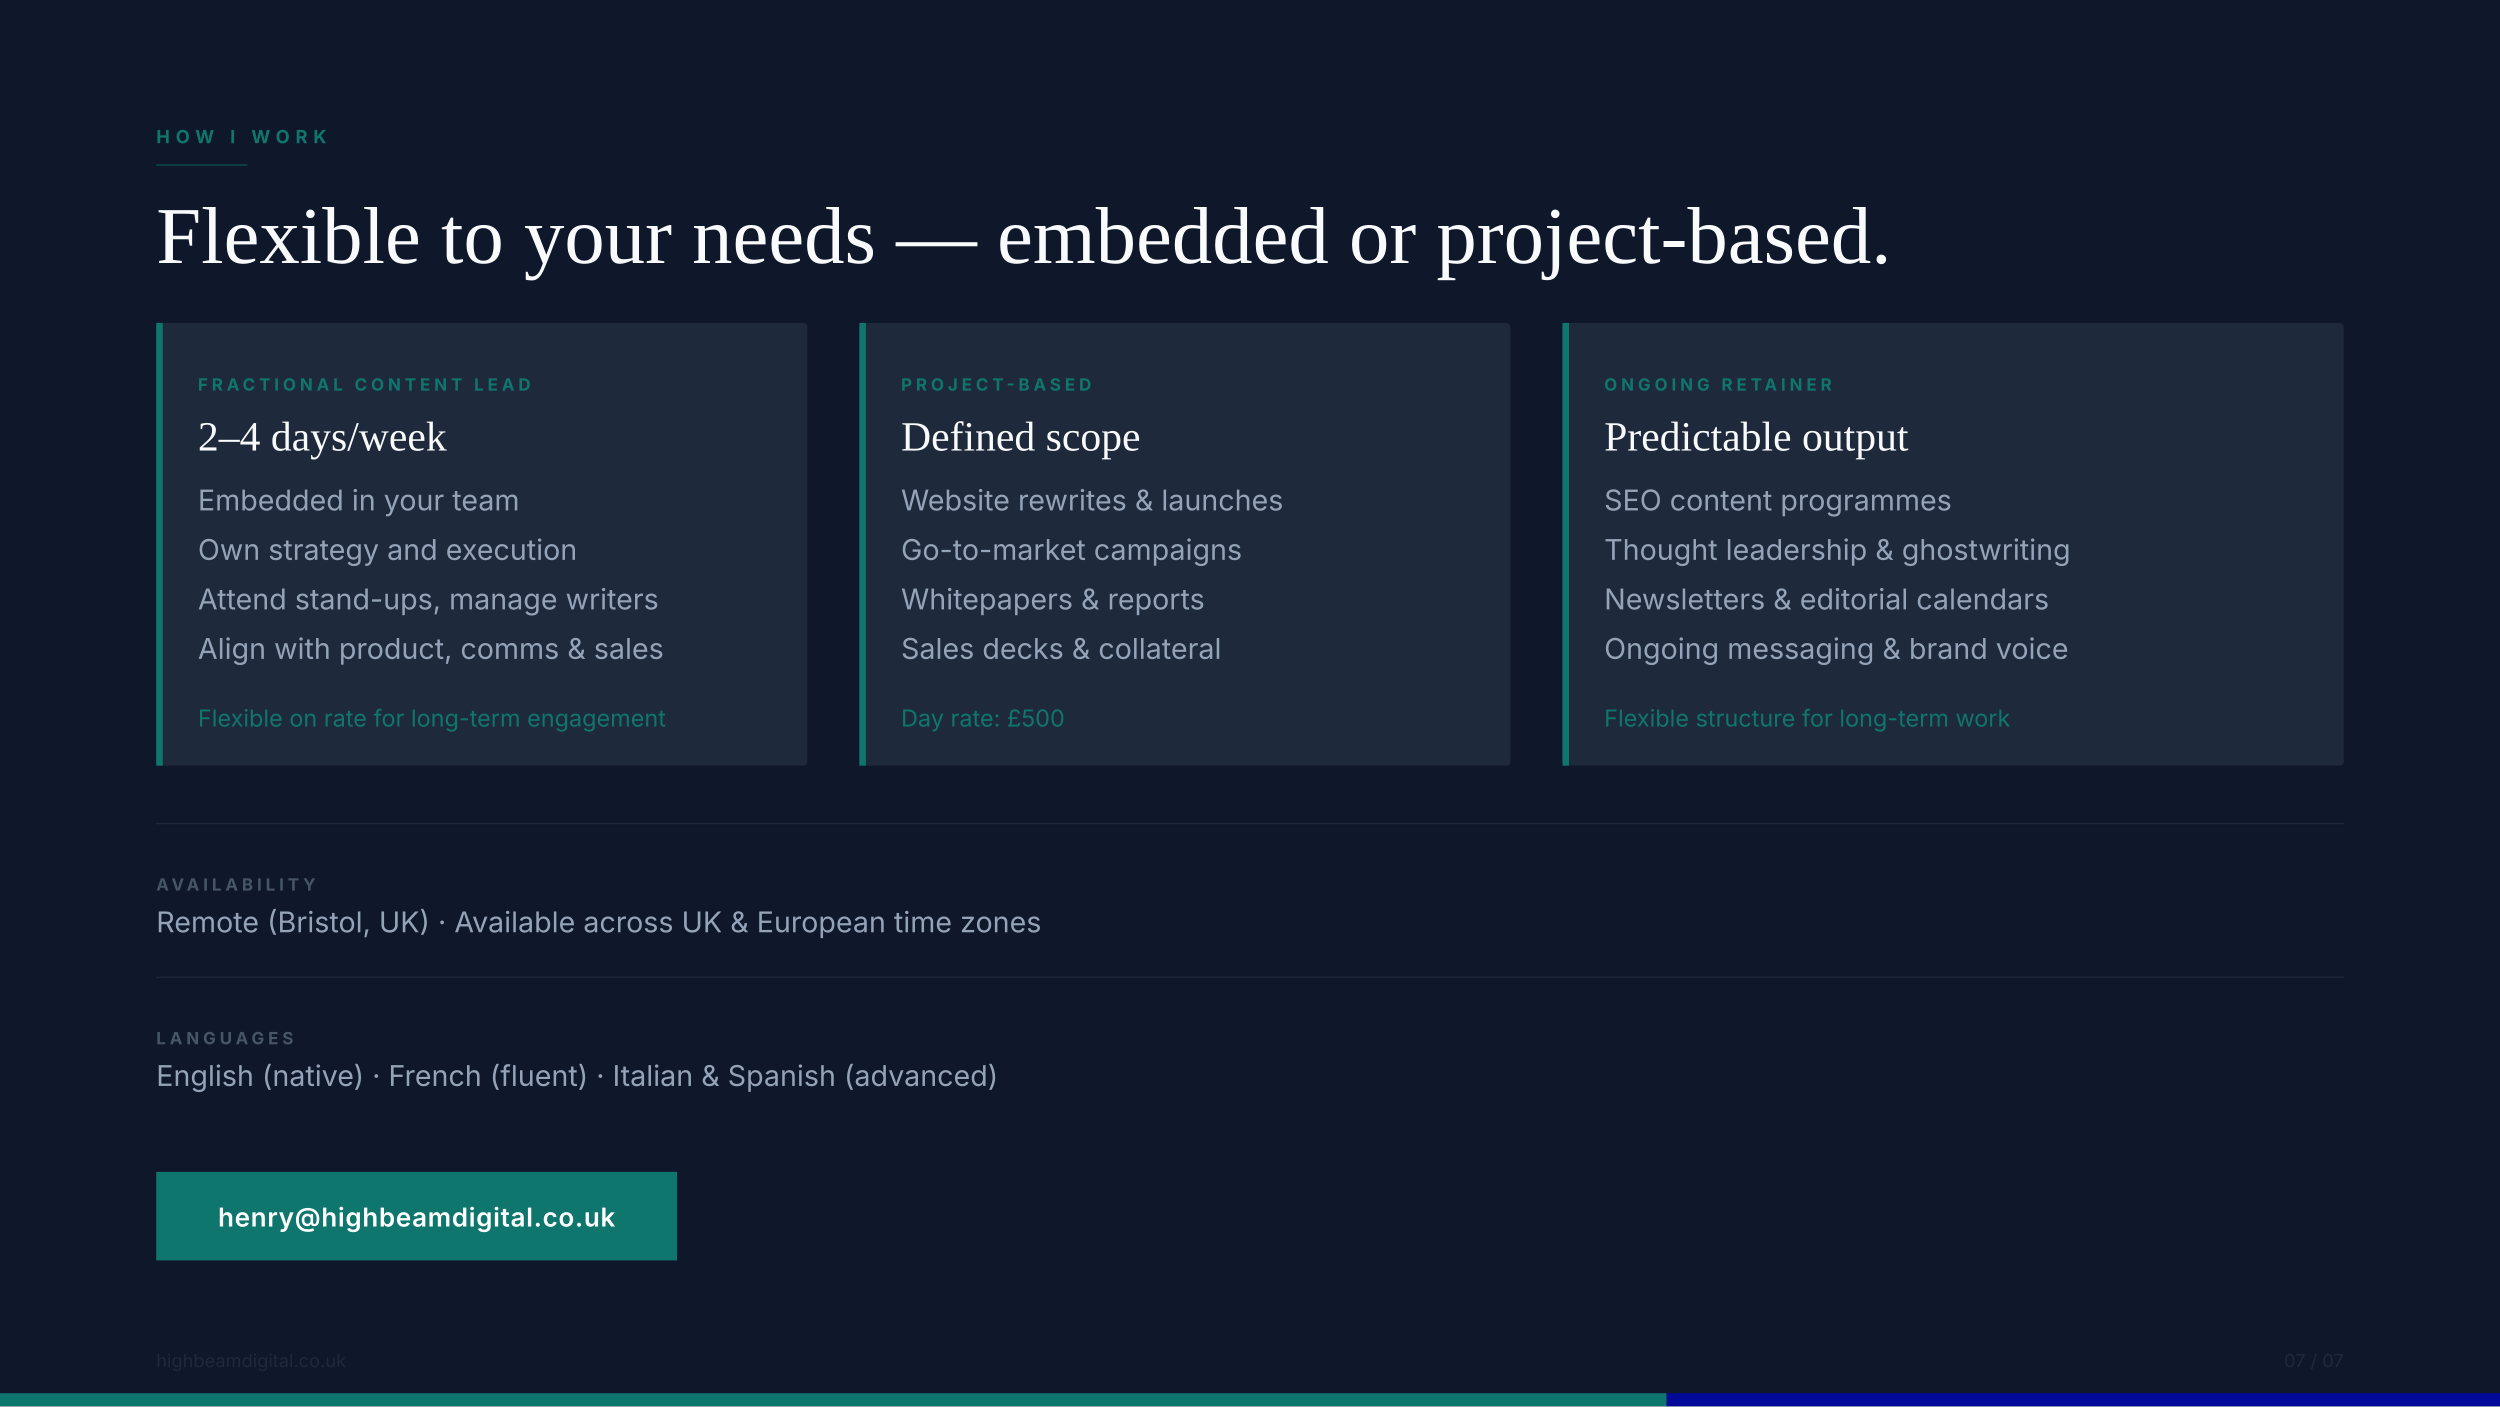
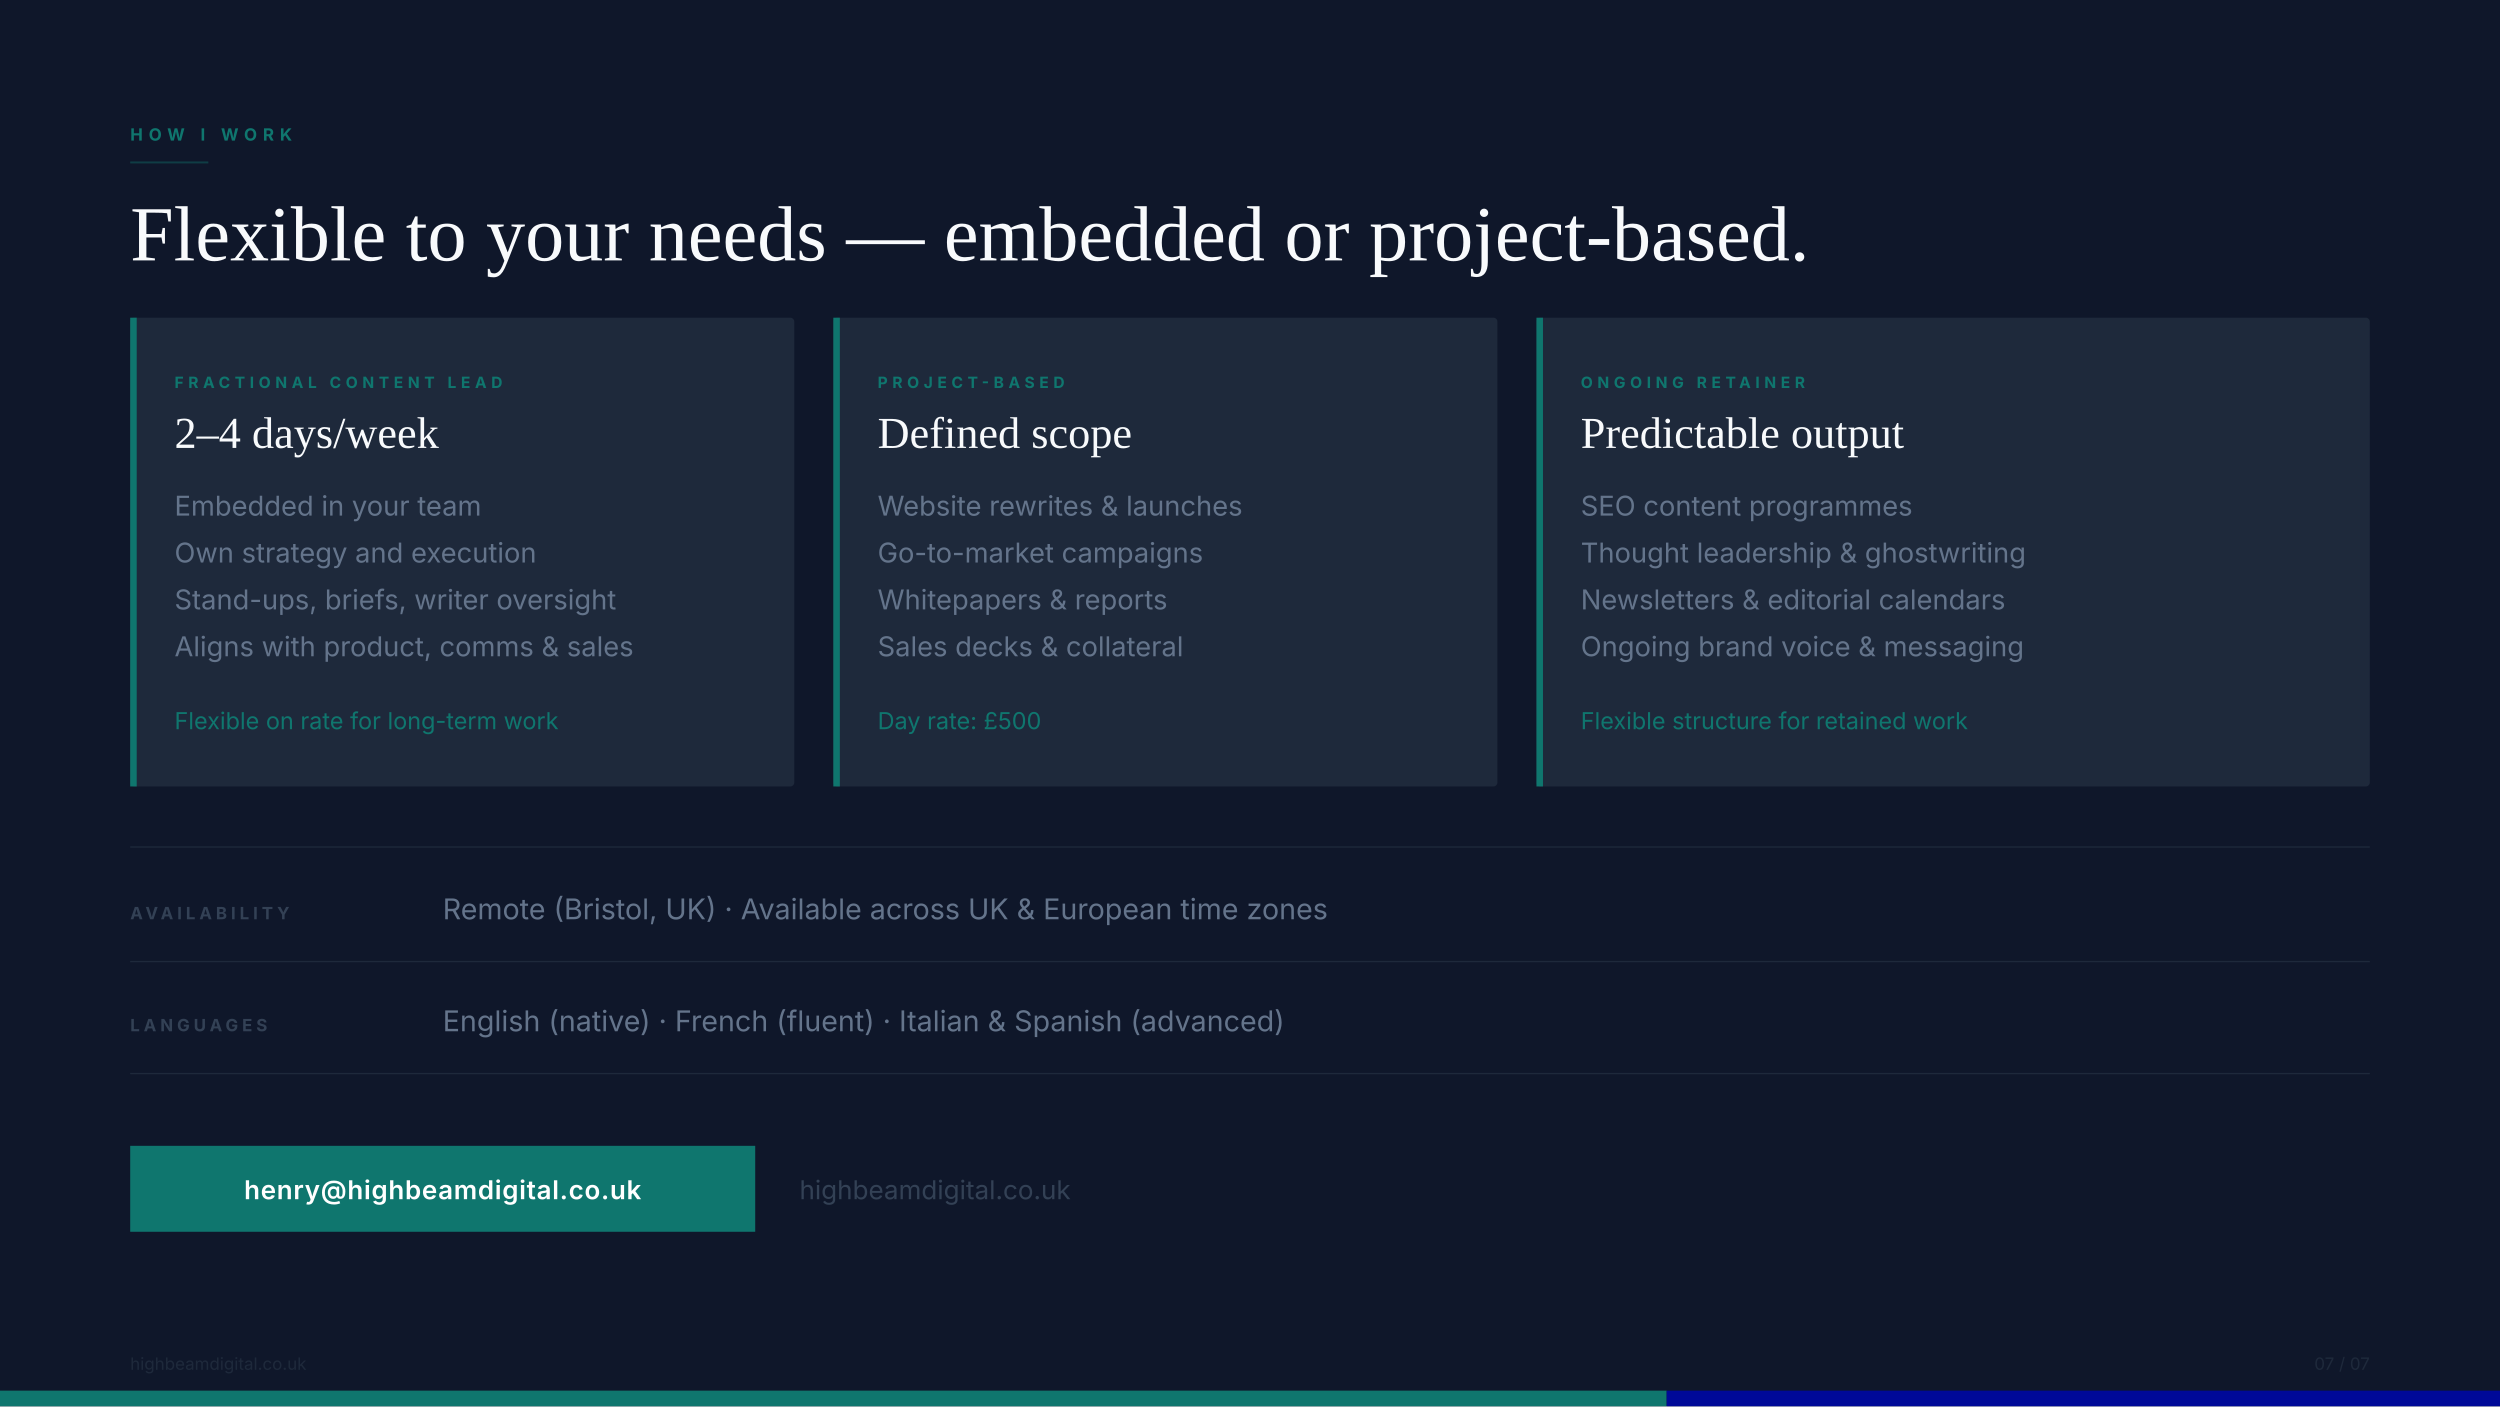
<svg xmlns="http://www.w3.org/2000/svg" width="1920" height="1080" viewBox="0 0 1920 1080">
  <rect width="1920" height="1080" fill="#0f172a" />
-   <text x="120" y="110" font-family="-apple-system, BlinkMacSystemFont, 'Segoe UI', system-ui, sans-serif" font-size="14" font-weight="700" letter-spacing="4.5" fill="#0f766e">HOW I WORK</text>
-   <rect x="120" y="126" width="70" height="1.5" fill="#0f766e" opacity="0.4" />
-   <text x="120" y="202" font-family="Georgia, 'Times New Roman', serif" font-size="62" fill="#f8fafc">Flexible to your needs — embedded or project-based.</text>
-   <rect x="120" y="248" width="500" height="340" rx="3" fill="#1e293b" />
-   <rect x="120" y="248" width="5" height="340" rx="0" fill="#0f766e" />
-   <text x="152" y="300" font-family="-apple-system, BlinkMacSystemFont, 'Segoe UI', system-ui, sans-serif" font-size="13" font-weight="700" letter-spacing="3" fill="#0f766e">FRACTIONAL CONTENT LEAD</text>
-   <text x="152" y="346" font-family="Georgia, 'Times New Roman', serif" font-size="32" fill="#f8fafc">2–4 days/week</text>
-   <text x="152" y="392" font-family="-apple-system, BlinkMacSystemFont, 'Segoe UI', system-ui, sans-serif" font-size="22" fill="#94a3b8">Embedded in your team</text>
-   <text x="152" y="430" font-family="-apple-system, BlinkMacSystemFont, 'Segoe UI', system-ui, sans-serif" font-size="22" fill="#94a3b8">Own strategy and execution</text>
-   <text x="152" y="468" font-family="-apple-system, BlinkMacSystemFont, 'Segoe UI', system-ui, sans-serif" font-size="22" fill="#94a3b8">Attend stand-ups, manage writers</text>
-   <text x="152" y="506" font-family="-apple-system, BlinkMacSystemFont, 'Segoe UI', system-ui, sans-serif" font-size="22" fill="#94a3b8">Align with product, comms &amp; sales</text>
-   <text x="152" y="558" font-family="-apple-system, BlinkMacSystemFont, 'Segoe UI', system-ui, sans-serif" font-size="18" fill="#0f766e">Flexible on rate for long-term engagement</text>
-   <rect x="660" y="248" width="500" height="340" rx="3" fill="#1e293b" />
-   <rect x="660" y="248" width="5" height="340" rx="0" fill="#0f766e" />
-   <text x="692" y="300" font-family="-apple-system, BlinkMacSystemFont, 'Segoe UI', system-ui, sans-serif" font-size="13" font-weight="700" letter-spacing="3" fill="#0f766e">PROJECT-BASED</text>
-   <text x="692" y="346" font-family="Georgia, 'Times New Roman', serif" font-size="32" fill="#f8fafc">Defined scope</text>
-   <text x="692" y="392" font-family="-apple-system, BlinkMacSystemFont, 'Segoe UI', system-ui, sans-serif" font-size="22" fill="#94a3b8">Website rewrites &amp; launches</text>
-   <text x="692" y="430" font-family="-apple-system, BlinkMacSystemFont, 'Segoe UI', system-ui, sans-serif" font-size="22" fill="#94a3b8">Go-to-market campaigns</text>
-   <text x="692" y="468" font-family="-apple-system, BlinkMacSystemFont, 'Segoe UI', system-ui, sans-serif" font-size="22" fill="#94a3b8">Whitepapers &amp; reports</text>
-   <text x="692" y="506" font-family="-apple-system, BlinkMacSystemFont, 'Segoe UI', system-ui, sans-serif" font-size="22" fill="#94a3b8">Sales decks &amp; collateral</text>
-   <text x="692" y="558" font-family="-apple-system, BlinkMacSystemFont, 'Segoe UI', system-ui, sans-serif" font-size="18" fill="#0f766e">Day rate: £500</text>
-   <rect x="1200" y="248" width="600" height="340" rx="3" fill="#1e293b" />
-   <rect x="1200" y="248" width="5" height="340" rx="0" fill="#0f766e" />
-   <text x="1232" y="300" font-family="-apple-system, BlinkMacSystemFont, 'Segoe UI', system-ui, sans-serif" font-size="13" font-weight="700" letter-spacing="3" fill="#0f766e">ONGOING RETAINER</text>
-   <text x="1232" y="346" font-family="Georgia, 'Times New Roman', serif" font-size="32" fill="#f8fafc">Predictable output</text>
-   <text x="1232" y="392" font-family="-apple-system, BlinkMacSystemFont, 'Segoe UI', system-ui, sans-serif" font-size="22" fill="#94a3b8">SEO content programmes</text>
-   <text x="1232" y="430" font-family="-apple-system, BlinkMacSystemFont, 'Segoe UI', system-ui, sans-serif" font-size="22" fill="#94a3b8">Thought leadership &amp; ghostwriting</text>
-   <text x="1232" y="468" font-family="-apple-system, BlinkMacSystemFont, 'Segoe UI', system-ui, sans-serif" font-size="22" fill="#94a3b8">Newsletters &amp; editorial calendars</text>
-   <text x="1232" y="506" font-family="-apple-system, BlinkMacSystemFont, 'Segoe UI', system-ui, sans-serif" font-size="22" fill="#94a3b8">Ongoing messaging &amp; brand voice</text>
-   <text x="1232" y="558" font-family="-apple-system, BlinkMacSystemFont, 'Segoe UI', system-ui, sans-serif" font-size="18" fill="#0f766e">Flexible structure for long-term work</text>
-   <rect x="120" y="632" width="1680" height="1" fill="#1e293b" />
-   <text x="120" y="684" font-family="-apple-system, BlinkMacSystemFont, 'Segoe UI', system-ui, sans-serif" font-size="13" font-weight="700" letter-spacing="3" fill="#475569">AVAILABILITY</text>
-   <text x="120" y="716" font-family="-apple-system, BlinkMacSystemFont, 'Segoe UI', system-ui, sans-serif" font-size="22" fill="#94a3b8">Remote (Bristol, UK) · Available across UK &amp; European time zones</text>
-   <rect x="120" y="750" width="1680" height="1" fill="#1e293b" />
-   <text x="120" y="802" font-family="-apple-system, BlinkMacSystemFont, 'Segoe UI', system-ui, sans-serif" font-size="13" font-weight="700" letter-spacing="3" fill="#475569">LANGUAGES</text>
-   <text x="120" y="834" font-family="-apple-system, BlinkMacSystemFont, 'Segoe UI', system-ui, sans-serif" font-size="22" fill="#94a3b8">English (native) · French (fluent) · Italian &amp; Spanish (advanced)</text>
-   <rect x="120" y="900" width="400" height="68" fill="#0f766e" />
-   <text x="320" y="942" font-family="-apple-system, BlinkMacSystemFont, 'Segoe UI', system-ui, sans-serif" font-size="20" font-weight="600" fill="#ffffff" text-anchor="middle" letter-spacing="0.5">henry@highbeamdigital.co.uk</text>
-   <text x="120" y="1050" font-family="-apple-system, BlinkMacSystemFont, 'Segoe UI', system-ui, sans-serif" font-size="14" fill="#1e293b">highbeamdigital.co.uk</text>
-   <text x="1800" y="1050" font-family="-apple-system, BlinkMacSystemFont, 'Segoe UI', system-ui, sans-serif" font-size="14" fill="#1e293b" text-anchor="end">07 / 07</text>
-   <rect x="0" y="1070" width="1280" height="10" fill="#0f766e" />
-   <rect x="1280" y="1070" width="640" height="10" fill="#000998" />
+   <text x="100" y="108" font-family="-apple-system, BlinkMacSystemFont, 'Segoe UI', system-ui, sans-serif" font-size="13" font-weight="700" letter-spacing="4.5" fill="#0f766e">HOW I WORK</text>
+   <rect x="100" y="124" width="60" height="1.5" fill="#0f766e" opacity="0.4" />
+   <text x="100" y="200" font-family="Georgia, 'Times New Roman', serif" font-size="60" fill="#f8fafc">Flexible to your needs — embedded or project-based.</text>
+   <rect x="100" y="244" width="510" height="360" rx="3" fill="#1e293b" />
+   <rect x="100" y="244" width="5" height="360" fill="#0f766e" />
+   <text x="134" y="298" font-family="-apple-system, BlinkMacSystemFont, 'Segoe UI', system-ui, sans-serif" font-size="12" font-weight="700" letter-spacing="3.5" fill="#0f766e">FRACTIONAL CONTENT LEAD</text>
+   <text x="134" y="344" font-family="Georgia, 'Times New Roman', serif" font-size="34" fill="#f8fafc">2–4 days/week</text>
+   <text x="134" y="396" font-family="-apple-system, BlinkMacSystemFont, 'Segoe UI', system-ui, sans-serif" font-size="21" fill="#64748b">Embedded in your team</text>
+   <text x="134" y="432" font-family="-apple-system, BlinkMacSystemFont, 'Segoe UI', system-ui, sans-serif" font-size="21" fill="#64748b">Own strategy and execution</text>
+   <text x="134" y="468" font-family="-apple-system, BlinkMacSystemFont, 'Segoe UI', system-ui, sans-serif" font-size="21" fill="#64748b">Stand-ups, briefs, writer oversight</text>
+   <text x="134" y="504" font-family="-apple-system, BlinkMacSystemFont, 'Segoe UI', system-ui, sans-serif" font-size="21" fill="#64748b">Aligns with product, comms &amp; sales</text>
+   <text x="134" y="560" font-family="-apple-system, BlinkMacSystemFont, 'Segoe UI', system-ui, sans-serif" font-size="18" fill="#0f766e">Flexible on rate for long-term work</text>
+   <rect x="640" y="244" width="510" height="360" rx="3" fill="#1e293b" />
+   <rect x="640" y="244" width="5" height="360" fill="#0f766e" />
+   <text x="674" y="298" font-family="-apple-system, BlinkMacSystemFont, 'Segoe UI', system-ui, sans-serif" font-size="12" font-weight="700" letter-spacing="3.5" fill="#0f766e">PROJECT-BASED</text>
+   <text x="674" y="344" font-family="Georgia, 'Times New Roman', serif" font-size="34" fill="#f8fafc">Defined scope</text>
+   <text x="674" y="396" font-family="-apple-system, BlinkMacSystemFont, 'Segoe UI', system-ui, sans-serif" font-size="21" fill="#64748b">Website rewrites &amp; launches</text>
+   <text x="674" y="432" font-family="-apple-system, BlinkMacSystemFont, 'Segoe UI', system-ui, sans-serif" font-size="21" fill="#64748b">Go-to-market campaigns</text>
+   <text x="674" y="468" font-family="-apple-system, BlinkMacSystemFont, 'Segoe UI', system-ui, sans-serif" font-size="21" fill="#64748b">Whitepapers &amp; reports</text>
+   <text x="674" y="504" font-family="-apple-system, BlinkMacSystemFont, 'Segoe UI', system-ui, sans-serif" font-size="21" fill="#64748b">Sales decks &amp; collateral</text>
+   <text x="674" y="560" font-family="-apple-system, BlinkMacSystemFont, 'Segoe UI', system-ui, sans-serif" font-size="18" fill="#0f766e">Day rate: £500</text>
+   <rect x="1180" y="244" width="640" height="360" rx="3" fill="#1e293b" />
+   <rect x="1180" y="244" width="5" height="360" fill="#0f766e" />
+   <text x="1214" y="298" font-family="-apple-system, BlinkMacSystemFont, 'Segoe UI', system-ui, sans-serif" font-size="12" font-weight="700" letter-spacing="3.5" fill="#0f766e">ONGOING RETAINER</text>
+   <text x="1214" y="344" font-family="Georgia, 'Times New Roman', serif" font-size="34" fill="#f8fafc">Predictable output</text>
+   <text x="1214" y="396" font-family="-apple-system, BlinkMacSystemFont, 'Segoe UI', system-ui, sans-serif" font-size="21" fill="#64748b">SEO content programmes</text>
+   <text x="1214" y="432" font-family="-apple-system, BlinkMacSystemFont, 'Segoe UI', system-ui, sans-serif" font-size="21" fill="#64748b">Thought leadership &amp; ghostwriting</text>
+   <text x="1214" y="468" font-family="-apple-system, BlinkMacSystemFont, 'Segoe UI', system-ui, sans-serif" font-size="21" fill="#64748b">Newsletters &amp; editorial calendars</text>
+   <text x="1214" y="504" font-family="-apple-system, BlinkMacSystemFont, 'Segoe UI', system-ui, sans-serif" font-size="21" fill="#64748b">Ongoing brand voice &amp; messaging</text>
+   <text x="1214" y="560" font-family="-apple-system, BlinkMacSystemFont, 'Segoe UI', system-ui, sans-serif" font-size="18" fill="#0f766e">Flexible structure for retained work</text>
+   <rect x="100" y="650" width="1720" height="1" fill="#1e293b" />
+   <text x="100" y="706" font-family="-apple-system, BlinkMacSystemFont, 'Segoe UI', system-ui, sans-serif" font-size="13" font-weight="700" letter-spacing="3" fill="#334155">AVAILABILITY</text>
+   <text x="340" y="706" font-family="-apple-system, BlinkMacSystemFont, 'Segoe UI', system-ui, sans-serif" font-size="22" fill="#64748b">Remote (Bristol, UK)  ·  Available across UK &amp; European time zones</text>
+   <rect x="100" y="738" width="1720" height="1" fill="#1e293b" />
+   <text x="100" y="792" font-family="-apple-system, BlinkMacSystemFont, 'Segoe UI', system-ui, sans-serif" font-size="13" font-weight="700" letter-spacing="3" fill="#334155">LANGUAGES</text>
+   <text x="340" y="792" font-family="-apple-system, BlinkMacSystemFont, 'Segoe UI', system-ui, sans-serif" font-size="22" fill="#64748b">English (native)  ·  French (fluent)  ·  Italian &amp; Spanish (advanced)</text>
+   <rect x="100" y="824" width="1720" height="1" fill="#1e293b" />
+   <rect x="100" y="880" width="480" height="66" fill="#0f766e" />
+   <text x="340" y="921" font-family="-apple-system, BlinkMacSystemFont, 'Segoe UI', system-ui, sans-serif" font-size="20" font-weight="600" fill="#ffffff" text-anchor="middle" letter-spacing="0.5">henry@highbeamdigital.co.uk</text>
+   <text x="614" y="921" font-family="-apple-system, BlinkMacSystemFont, 'Segoe UI', system-ui, sans-serif" font-size="20" fill="#334155">highbeamdigital.co.uk</text>
+   <text x="100" y="1052" font-family="-apple-system, BlinkMacSystemFont, 'Segoe UI', system-ui, sans-serif" font-size="13" fill="#1e293b">highbeamdigital.co.uk</text>
+   <text x="1820" y="1052" font-family="-apple-system, BlinkMacSystemFont, 'Segoe UI', system-ui, sans-serif" font-size="13" fill="#1e293b" text-anchor="end">07 / 07</text>
+   <rect x="0" y="1068" width="1280" height="12" fill="#0f766e" />
+   <rect x="1280" y="1068" width="640" height="12" fill="#000998" />
</svg>
